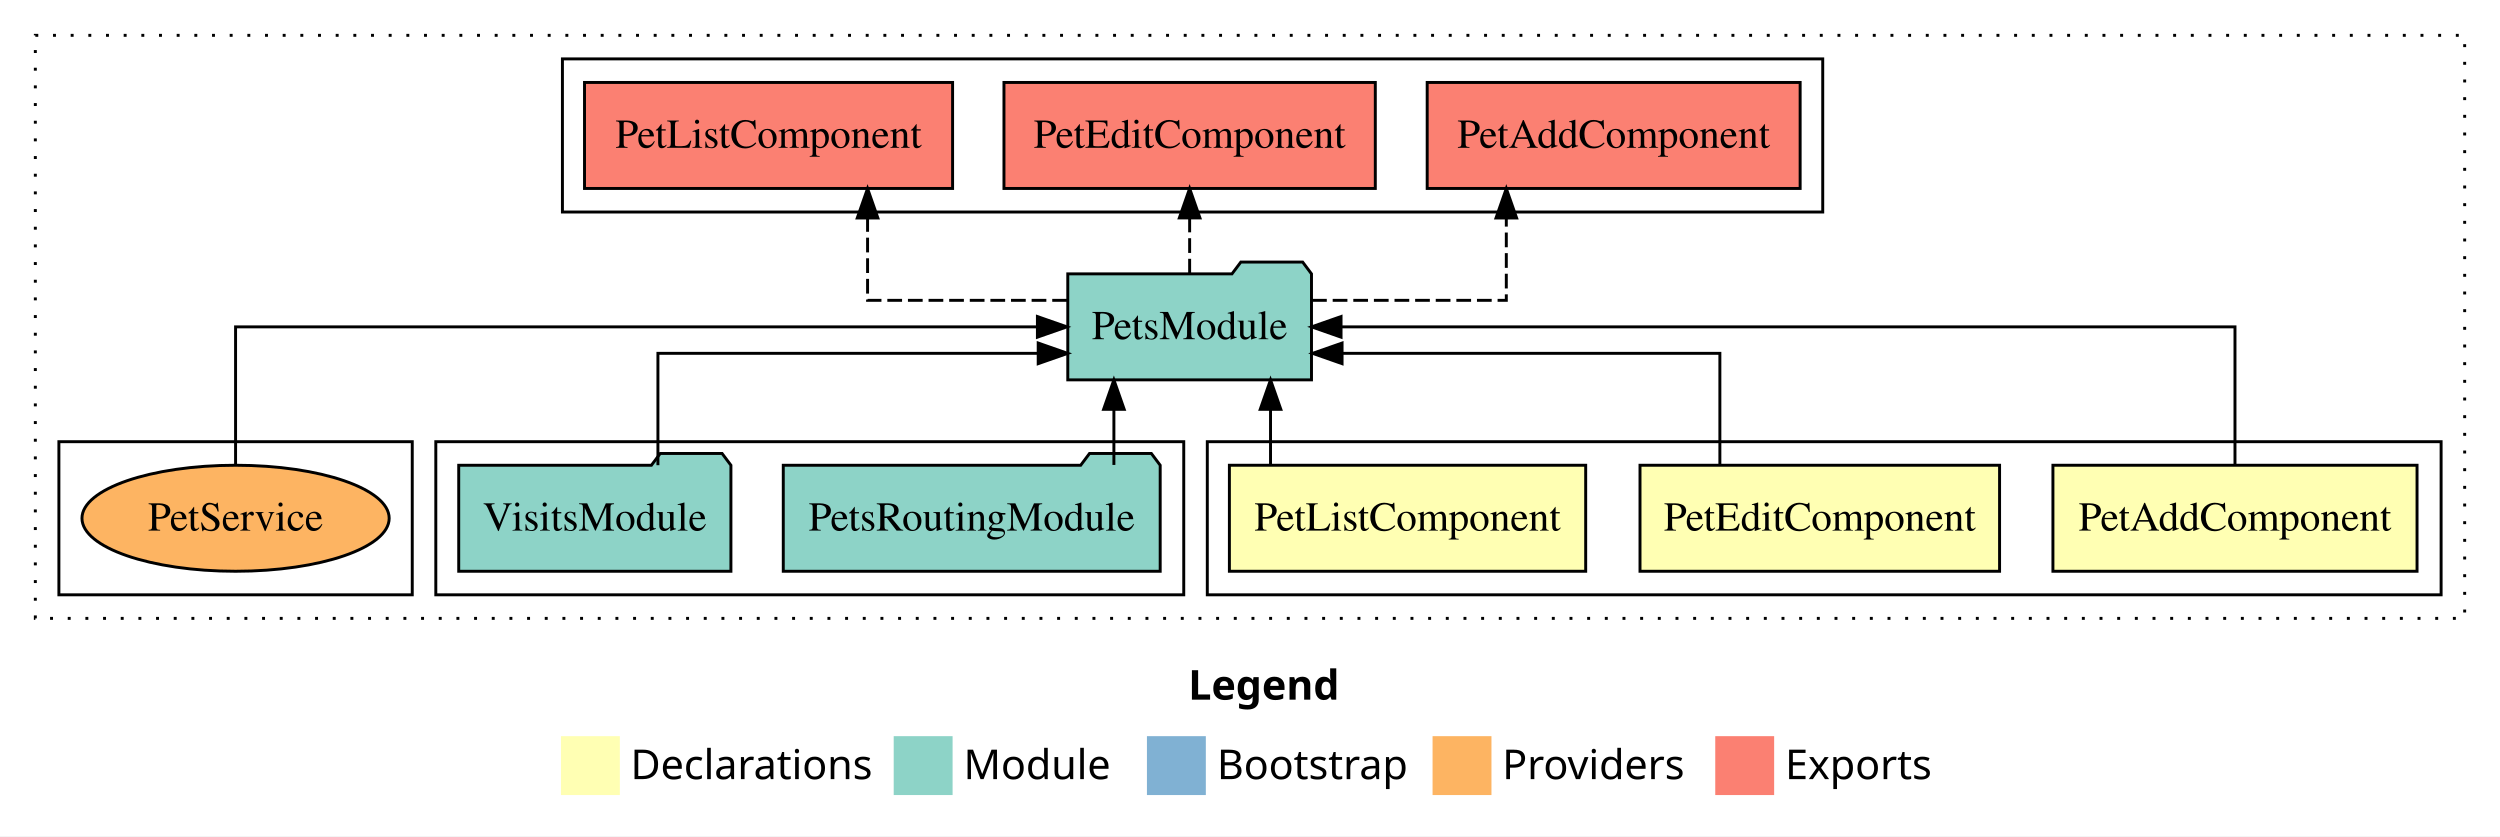
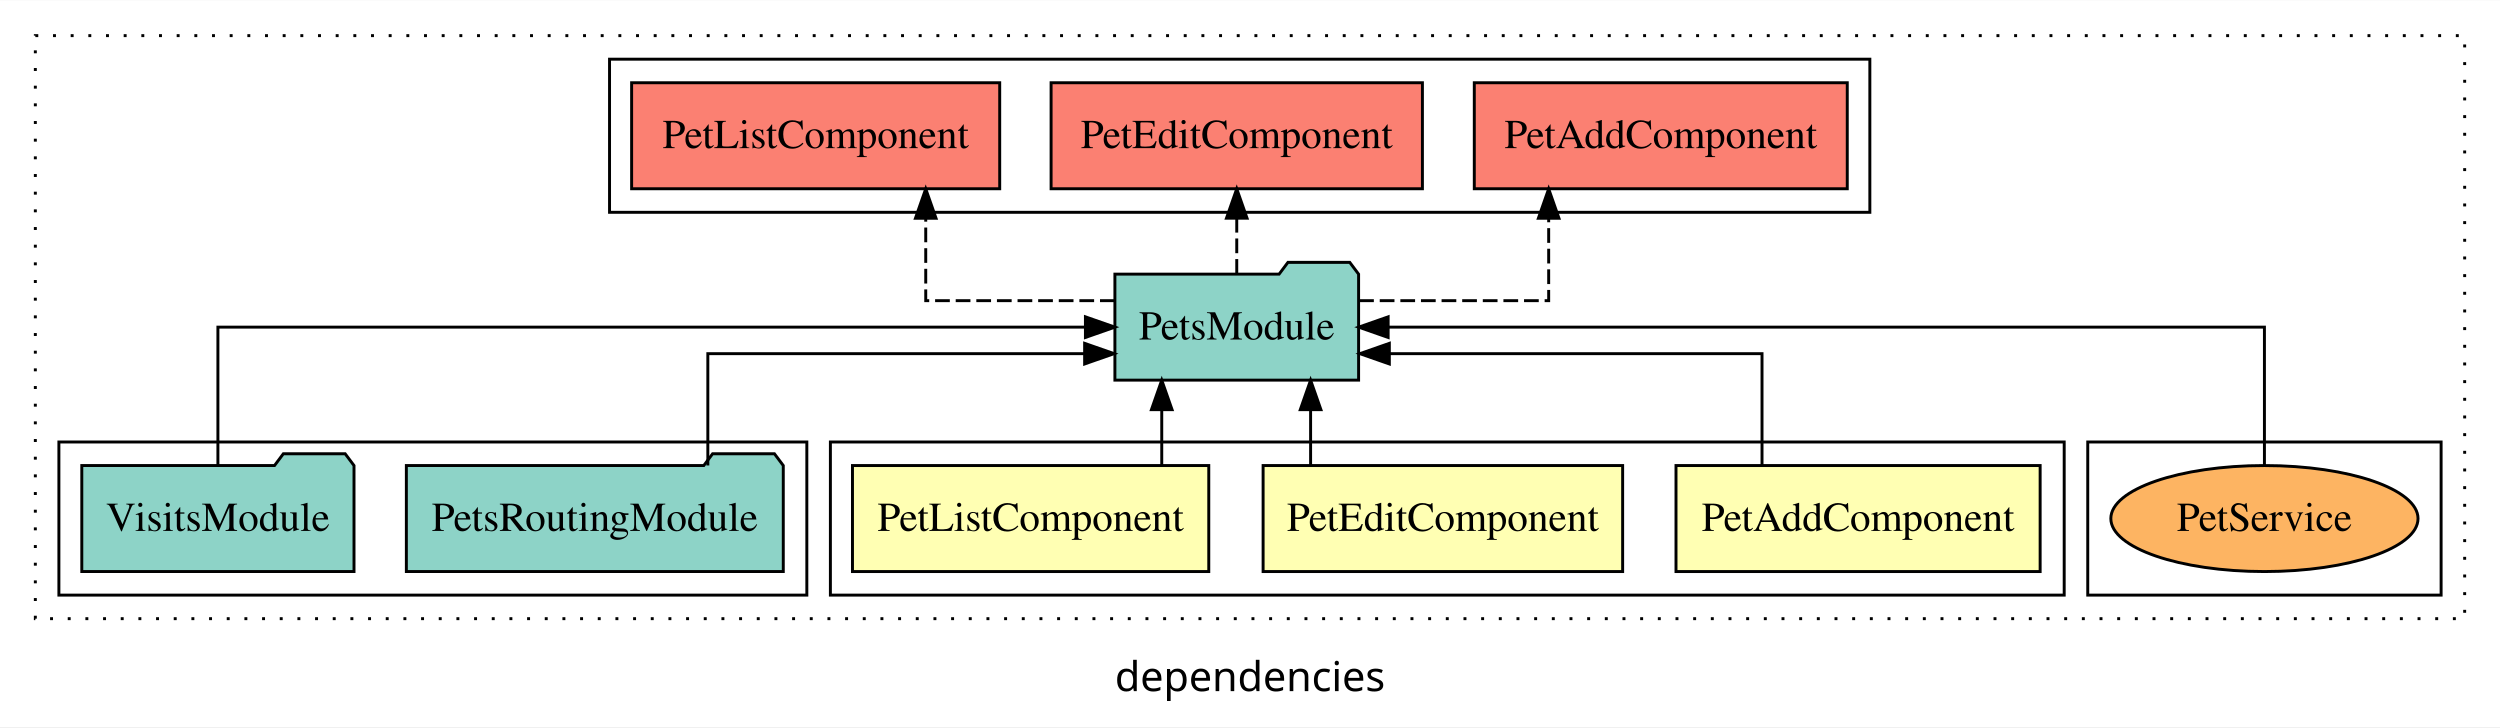
- <svg xmlns="http://www.w3.org/2000/svg" width="849pt" height="284pt" viewBox="0.00 0.00 849.00 284.00">
-   <g id="graph0" class="graph" transform="scale(1 1) rotate(0) translate(4 280)">
-     <polygon fill="#ffffff" stroke="transparent" points="-4,4 -4,-280 845,-280 845,4 -4,4" />
-     <text text-anchor="start" x="399.509" y="-42.4" font-family="sans-serif" font-weight="bold" font-size="14.00" fill="#000000">Legend</text>
-     <polygon fill="#ffffb3" stroke="transparent" points="186.5,-10 186.5,-30 206.5,-30 206.5,-10 186.5,-10" />
-     <text text-anchor="start" x="210.129" y="-15.4" font-family="sans-serif" font-size="14.00" fill="#000000">  Declarations</text>
-     <polygon fill="#8dd3c7" stroke="transparent" points="299.5,-10 299.5,-30 319.5,-30 319.5,-10 299.5,-10" />
-     <text text-anchor="start" x="323.225" y="-15.4" font-family="sans-serif" font-size="14.00" fill="#000000">  Module</text>
-     <polygon fill="#80b1d3" stroke="transparent" points="385.5,-10 385.5,-30 405.5,-30 405.5,-10 385.5,-10" />
-     <text text-anchor="start" x="409.281" y="-15.4" font-family="sans-serif" font-size="14.00" fill="#000000">  Bootstrap</text>
-     <polygon fill="#fdb462" stroke="transparent" points="482.5,-10 482.5,-30 502.5,-30 502.5,-10 482.5,-10" />
-     <text text-anchor="start" x="506.173" y="-15.4" font-family="sans-serif" font-size="14.00" fill="#000000">  Providers</text>
-     <polygon fill="#fb8072" stroke="transparent" points="578.5,-10 578.5,-30 598.5,-30 598.5,-10 578.5,-10" />
-     <text text-anchor="start" x="602.226" y="-15.4" font-family="sans-serif" font-size="14.00" fill="#000000">  Exports</text>
+ <svg xmlns="http://www.w3.org/2000/svg" width="849pt" height="247pt" viewBox="0.00 0.00 849.00 246.80">
+   <g id="graph0" class="graph" transform="scale(1 1) rotate(0) translate(4 242.8)">
+     <polygon fill="white" stroke="transparent" points="-4,4 -4,-242.8 845,-242.8 845,4 -4,4" />
+     <text text-anchor="middle" x="420.5" y="-8.2" font-family="sans-serif" font-size="14.00">dependencies</text>
    <g id="clust1" class="cluster">
-       <polygon fill="none" stroke="#000000" stroke-dasharray="1,5" points="8,-70 8,-268 833,-268 833,-70 8,-70" />
+       <polygon fill="none" stroke="black" stroke-dasharray="1,5" points="8,-32.8 8,-230.8 833,-230.8 833,-32.8 8,-32.8" />
+     </g>
+     <g id="clust7" class="cluster">
+       <polygon fill="none" stroke="black" points="203,-170.8 203,-222.8 631,-222.8 631,-170.8 203,-170.8" />
+     </g>
+     <g id="clust9" class="cluster">
+       <polygon fill="none" stroke="black" points="705,-40.8 705,-92.8 825,-92.8 825,-40.8 705,-40.8" />
    </g>
    <g id="clust2" class="cluster">
-       <polygon fill="none" stroke="#000000" points="406,-78 406,-130 825,-130 825,-78 406,-78" />
+       <polygon fill="none" stroke="black" points="278,-40.8 278,-92.8 697,-92.8 697,-40.8 278,-40.8" />
    </g>
    <g id="clust6" class="cluster">
-       <polygon fill="none" stroke="#000000" points="144,-78 144,-130 398,-130 398,-78 144,-78" />
-     </g>
-     <g id="clust7" class="cluster">
-       <polygon fill="none" stroke="#000000" points="187,-208 187,-260 615,-260 615,-208 187,-208" />
-     </g>
-     <g id="clust9" class="cluster">
-       <polygon fill="none" stroke="#000000" points="16,-78 16,-130 136,-130 136,-78 16,-78" />
+       <polygon fill="none" stroke="black" points="16,-40.8 16,-92.8 270,-92.8 270,-40.8 16,-40.8" />
    </g>
    <g id="node1" class="node">
-       <polygon fill="#ffffb3" stroke="#000000" points="816.827,-122 693.173,-122 693.173,-86 816.827,-86 816.827,-122" />
-       <text text-anchor="middle" x="755" y="-99.8" font-family="Times,serif" font-size="14.00" fill="#000000">PetAddComponent</text>
+       <polygon fill="#ffffb3" stroke="black" points="688.83,-84.8 565.17,-84.8 565.17,-48.8 688.83,-48.8 688.83,-84.8" />
+       <text text-anchor="middle" x="627" y="-62.6" font-family="Times,serif" font-size="14.00">PetAddComponent</text>
    </g>
    <g id="node4" class="node">
-       <polygon fill="#8dd3c7" stroke="#000000" points="441.382,-187 438.382,-191 417.382,-191 414.382,-187 358.618,-187 358.618,-151 441.382,-151 441.382,-187" />
-       <text text-anchor="middle" x="400" y="-164.8" font-family="Times,serif" font-size="14.00" fill="#000000">PetsModule</text>
+       <polygon fill="#8dd3c7" stroke="black" points="457.38,-149.8 454.38,-153.8 433.38,-153.8 430.38,-149.8 374.62,-149.8 374.62,-113.8 457.38,-113.8 457.38,-149.8" />
+       <text text-anchor="middle" x="416" y="-127.6" font-family="Times,serif" font-size="14.00">PetsModule</text>
    </g>
    <g id="edge1" class="edge">
-       <path fill="none" stroke="#000000" d="M755,-122.106C755,-141.339 755,-169 755,-169 755,-169 451.418,-169 451.418,-169" />
-       <polygon fill="#000000" stroke="#000000" points="451.418,-165.5 441.418,-169 451.418,-172.5 451.418,-165.5" />
+       <path fill="none" stroke="black" d="M594.38,-84.83C594.38,-101.2 594.38,-122.8 594.38,-122.8 594.38,-122.8 467.82,-122.8 467.82,-122.8" />
+       <polygon fill="black" stroke="black" points="467.82,-119.3 457.82,-122.8 467.82,-126.3 467.82,-119.3" />
    </g>
    <g id="node2" class="node">
-       <polygon fill="#ffffb3" stroke="#000000" points="675.055,-122 552.945,-122 552.945,-86 675.055,-86 675.055,-122" />
-       <text text-anchor="middle" x="614" y="-99.8" font-family="Times,serif" font-size="14.00" fill="#000000">PetEditComponent</text>
+       <polygon fill="#ffffb3" stroke="black" points="547.05,-84.8 424.95,-84.8 424.95,-48.8 547.05,-48.8 547.05,-84.8" />
+       <text text-anchor="middle" x="486" y="-62.6" font-family="Times,serif" font-size="14.00">PetEditComponent</text>
    </g>
    <g id="edge2" class="edge">
-       <path fill="none" stroke="#000000" d="M580.068,-122.027C580.068,-138.398 580.068,-160 580.068,-160 580.068,-160 451.764,-160 451.764,-160" />
-       <polygon fill="#000000" stroke="#000000" points="451.764,-156.5 441.764,-160 451.764,-163.5 451.764,-156.5" />
+       <path fill="none" stroke="black" d="M441.08,-84.91C441.08,-84.91 441.08,-103.79 441.08,-103.79" />
+       <polygon fill="black" stroke="black" points="437.58,-103.79 441.08,-113.79 444.58,-103.79 437.58,-103.79" />
    </g>
    <g id="node3" class="node">
-       <polygon fill="#ffffb3" stroke="#000000" points="534.499,-122 413.501,-122 413.501,-86 534.499,-86 534.499,-122" />
-       <text text-anchor="middle" x="474" y="-99.8" font-family="Times,serif" font-size="14.00" fill="#000000">PetListComponent</text>
+       <polygon fill="#ffffb3" stroke="black" points="406.5,-84.8 285.5,-84.8 285.5,-48.8 406.5,-48.8 406.5,-84.8" />
+       <text text-anchor="middle" x="346" y="-62.6" font-family="Times,serif" font-size="14.00">PetListComponent</text>
    </g>
    <g id="edge3" class="edge">
-       <path fill="none" stroke="#000000" d="M427.471,-122.106C427.471,-122.106 427.471,-140.991 427.471,-140.991" />
-       <polygon fill="#000000" stroke="#000000" points="423.971,-140.991 427.471,-150.991 430.971,-140.991 423.971,-140.991" />
+       <path fill="none" stroke="black" d="M390.53,-84.91C390.53,-84.91 390.53,-103.79 390.53,-103.79" />
+       <polygon fill="black" stroke="black" points="387.03,-103.79 390.53,-113.79 394.03,-103.79 387.03,-103.79" />
    </g>
    <g id="node7" class="node">
-       <polygon fill="#fb8072" stroke="#000000" points="607.327,-252 480.673,-252 480.673,-216 607.327,-216 607.327,-252" />
-       <text text-anchor="middle" x="544" y="-229.8" font-family="Times,serif" font-size="14.00" fill="#000000">PetAddComponent </text>
+       <polygon fill="#fb8072" stroke="black" points="623.33,-214.8 496.67,-214.8 496.67,-178.8 623.33,-178.8 623.33,-214.8" />
+       <text text-anchor="middle" x="560" y="-192.6" font-family="Times,serif" font-size="14.00">PetAddComponent </text>
    </g>
    <g id="edge6" class="edge">
-       <path fill="none" stroke="#000000" stroke-dasharray="5,2" d="M441.579,-178C471.841,-178 507.543,-178 507.543,-178 507.543,-178 507.543,-205.973 507.543,-205.973" />
-       <polygon fill="#000000" stroke="#000000" points="504.043,-205.973 507.543,-215.973 511.043,-205.973 504.043,-205.973" />
+       <path fill="none" stroke="black" stroke-dasharray="5,2" d="M457.56,-140.8C487.24,-140.8 521.93,-140.8 521.93,-140.8 521.93,-140.8 521.93,-168.77 521.93,-168.77" />
+       <polygon fill="black" stroke="black" points="518.43,-168.77 521.93,-178.77 525.43,-168.77 518.43,-168.77" />
    </g>
    <g id="node8" class="node">
-       <polygon fill="#fb8072" stroke="#000000" points="463.054,-252 336.946,-252 336.946,-216 463.054,-216 463.054,-252" />
-       <text text-anchor="middle" x="400" y="-229.8" font-family="Times,serif" font-size="14.00" fill="#000000">PetEditComponent </text>
+       <polygon fill="#fb8072" stroke="black" points="479.05,-214.8 352.95,-214.8 352.95,-178.8 479.05,-178.8 479.05,-214.8" />
+       <text text-anchor="middle" x="416" y="-192.6" font-family="Times,serif" font-size="14.00">PetEditComponent </text>
    </g>
    <g id="edge7" class="edge">
-       <path fill="none" stroke="#000000" stroke-dasharray="5,2" d="M400,-187.106C400,-187.106 400,-205.991 400,-205.991" />
-       <polygon fill="#000000" stroke="#000000" points="396.5,-205.991 400,-215.991 403.5,-205.991 396.5,-205.991" />
+       <path fill="none" stroke="black" stroke-dasharray="5,2" d="M416,-149.91C416,-149.91 416,-168.79 416,-168.79" />
+       <polygon fill="black" stroke="black" points="412.5,-168.79 416,-178.79 419.5,-168.79 412.5,-168.79" />
    </g>
    <g id="node9" class="node">
-       <polygon fill="#fb8072" stroke="#000000" points="319.5,-252 194.5,-252 194.5,-216 319.5,-216 319.5,-252" />
-       <text text-anchor="middle" x="257" y="-229.8" font-family="Times,serif" font-size="14.00" fill="#000000">PetListComponent </text>
+       <polygon fill="#fb8072" stroke="black" points="335.5,-214.8 210.5,-214.8 210.5,-178.8 335.5,-178.8 335.5,-214.8" />
+       <text text-anchor="middle" x="273" y="-192.6" font-family="Times,serif" font-size="14.00">PetListComponent </text>
    </g>
    <g id="edge8" class="edge">
-       <path fill="none" stroke="#000000" stroke-dasharray="5,2" d="M358.338,-178C327.428,-178 290.625,-178 290.625,-178 290.625,-178 290.625,-205.973 290.625,-205.973" />
-       <polygon fill="#000000" stroke="#000000" points="287.125,-205.973 290.625,-215.973 294.125,-205.973 287.125,-205.973" />
+       <path fill="none" stroke="black" stroke-dasharray="5,2" d="M374.56,-140.8C344.97,-140.8 310.38,-140.8 310.38,-140.8 310.38,-140.8 310.38,-168.77 310.38,-168.77" />
+       <polygon fill="black" stroke="black" points="306.88,-168.77 310.38,-178.77 313.88,-168.77 306.88,-168.77" />
    </g>
    <g id="node5" class="node">
-       <polygon fill="#8dd3c7" stroke="#000000" points="390,-122 387,-126 366,-126 363,-122 262,-122 262,-86 390,-86 390,-122" />
-       <text text-anchor="middle" x="326" y="-99.8" font-family="Times,serif" font-size="14.00" fill="#000000">PetsRoutingModule</text>
+       <polygon fill="#8dd3c7" stroke="black" points="262,-84.8 259,-88.8 238,-88.8 235,-84.8 134,-84.8 134,-48.8 262,-48.8 262,-84.8" />
+       <text text-anchor="middle" x="198" y="-62.6" font-family="Times,serif" font-size="14.00">PetsRoutingModule</text>
    </g>
    <g id="edge4" class="edge">
-       <path fill="none" stroke="#000000" d="M374.279,-122.106C374.279,-122.106 374.279,-140.991 374.279,-140.991" />
-       <polygon fill="#000000" stroke="#000000" points="370.779,-140.991 374.279,-150.991 377.779,-140.991 370.779,-140.991" />
+       <path fill="none" stroke="black" d="M236.38,-84.83C236.38,-101.2 236.38,-122.8 236.38,-122.8 236.38,-122.8 364.34,-122.8 364.34,-122.8" />
+       <polygon fill="black" stroke="black" points="364.34,-126.3 374.34,-122.8 364.34,-119.3 364.34,-126.3" />
    </g>
    <g id="node6" class="node">
-       <polygon fill="#8dd3c7" stroke="#000000" points="244.218,-122 241.218,-126 220.218,-126 217.218,-122 151.782,-122 151.782,-86 244.218,-86 244.218,-122" />
-       <text text-anchor="middle" x="198" y="-99.8" font-family="Times,serif" font-size="14.00" fill="#000000">VisitsModule</text>
+       <polygon fill="#8dd3c7" stroke="black" points="116.22,-84.8 113.22,-88.8 92.22,-88.8 89.22,-84.8 23.78,-84.8 23.78,-48.8 116.22,-48.8 116.22,-84.8" />
+       <text text-anchor="middle" x="70" y="-62.6" font-family="Times,serif" font-size="14.00">VisitsModule</text>
    </g>
    <g id="edge5" class="edge">
-       <path fill="none" stroke="#000000" d="M219.43,-122.027C219.43,-138.398 219.43,-160 219.43,-160 219.43,-160 348.574,-160 348.574,-160" />
-       <polygon fill="#000000" stroke="#000000" points="348.574,-163.5 358.574,-160 348.574,-156.5 348.574,-163.5" />
+       <path fill="none" stroke="black" d="M70,-84.91C70,-104.14 70,-131.8 70,-131.8 70,-131.8 364.61,-131.8 364.61,-131.8" />
+       <polygon fill="black" stroke="black" points="364.61,-135.3 374.61,-131.8 364.61,-128.3 364.61,-135.3" />
    </g>
    <g id="node10" class="node">
-       <ellipse fill="#fdb462" stroke="#000000" cx="76" cy="-104" rx="52.162" ry="18" />
-       <text text-anchor="middle" x="76" y="-99.8" font-family="Times,serif" font-size="14.00" fill="#000000">PetService</text>
+       <ellipse fill="#fdb462" stroke="black" cx="765" cy="-66.8" rx="52.16" ry="18" />
+       <text text-anchor="middle" x="765" y="-62.6" font-family="Times,serif" font-size="14.00">PetService</text>
    </g>
    <g id="edge9" class="edge">
-       <path fill="none" stroke="#000000" d="M76,-122.106C76,-141.339 76,-169 76,-169 76,-169 348.306,-169 348.306,-169" />
-       <polygon fill="#000000" stroke="#000000" points="348.306,-172.5 358.306,-169 348.306,-165.5 348.306,-172.5" />
+       <path fill="none" stroke="black" d="M765,-84.91C765,-104.14 765,-131.8 765,-131.8 765,-131.8 467.41,-131.8 467.41,-131.8" />
+       <polygon fill="black" stroke="black" points="467.41,-128.3 457.41,-131.8 467.41,-135.3 467.41,-128.3" />
    </g>
  </g>
</svg>
